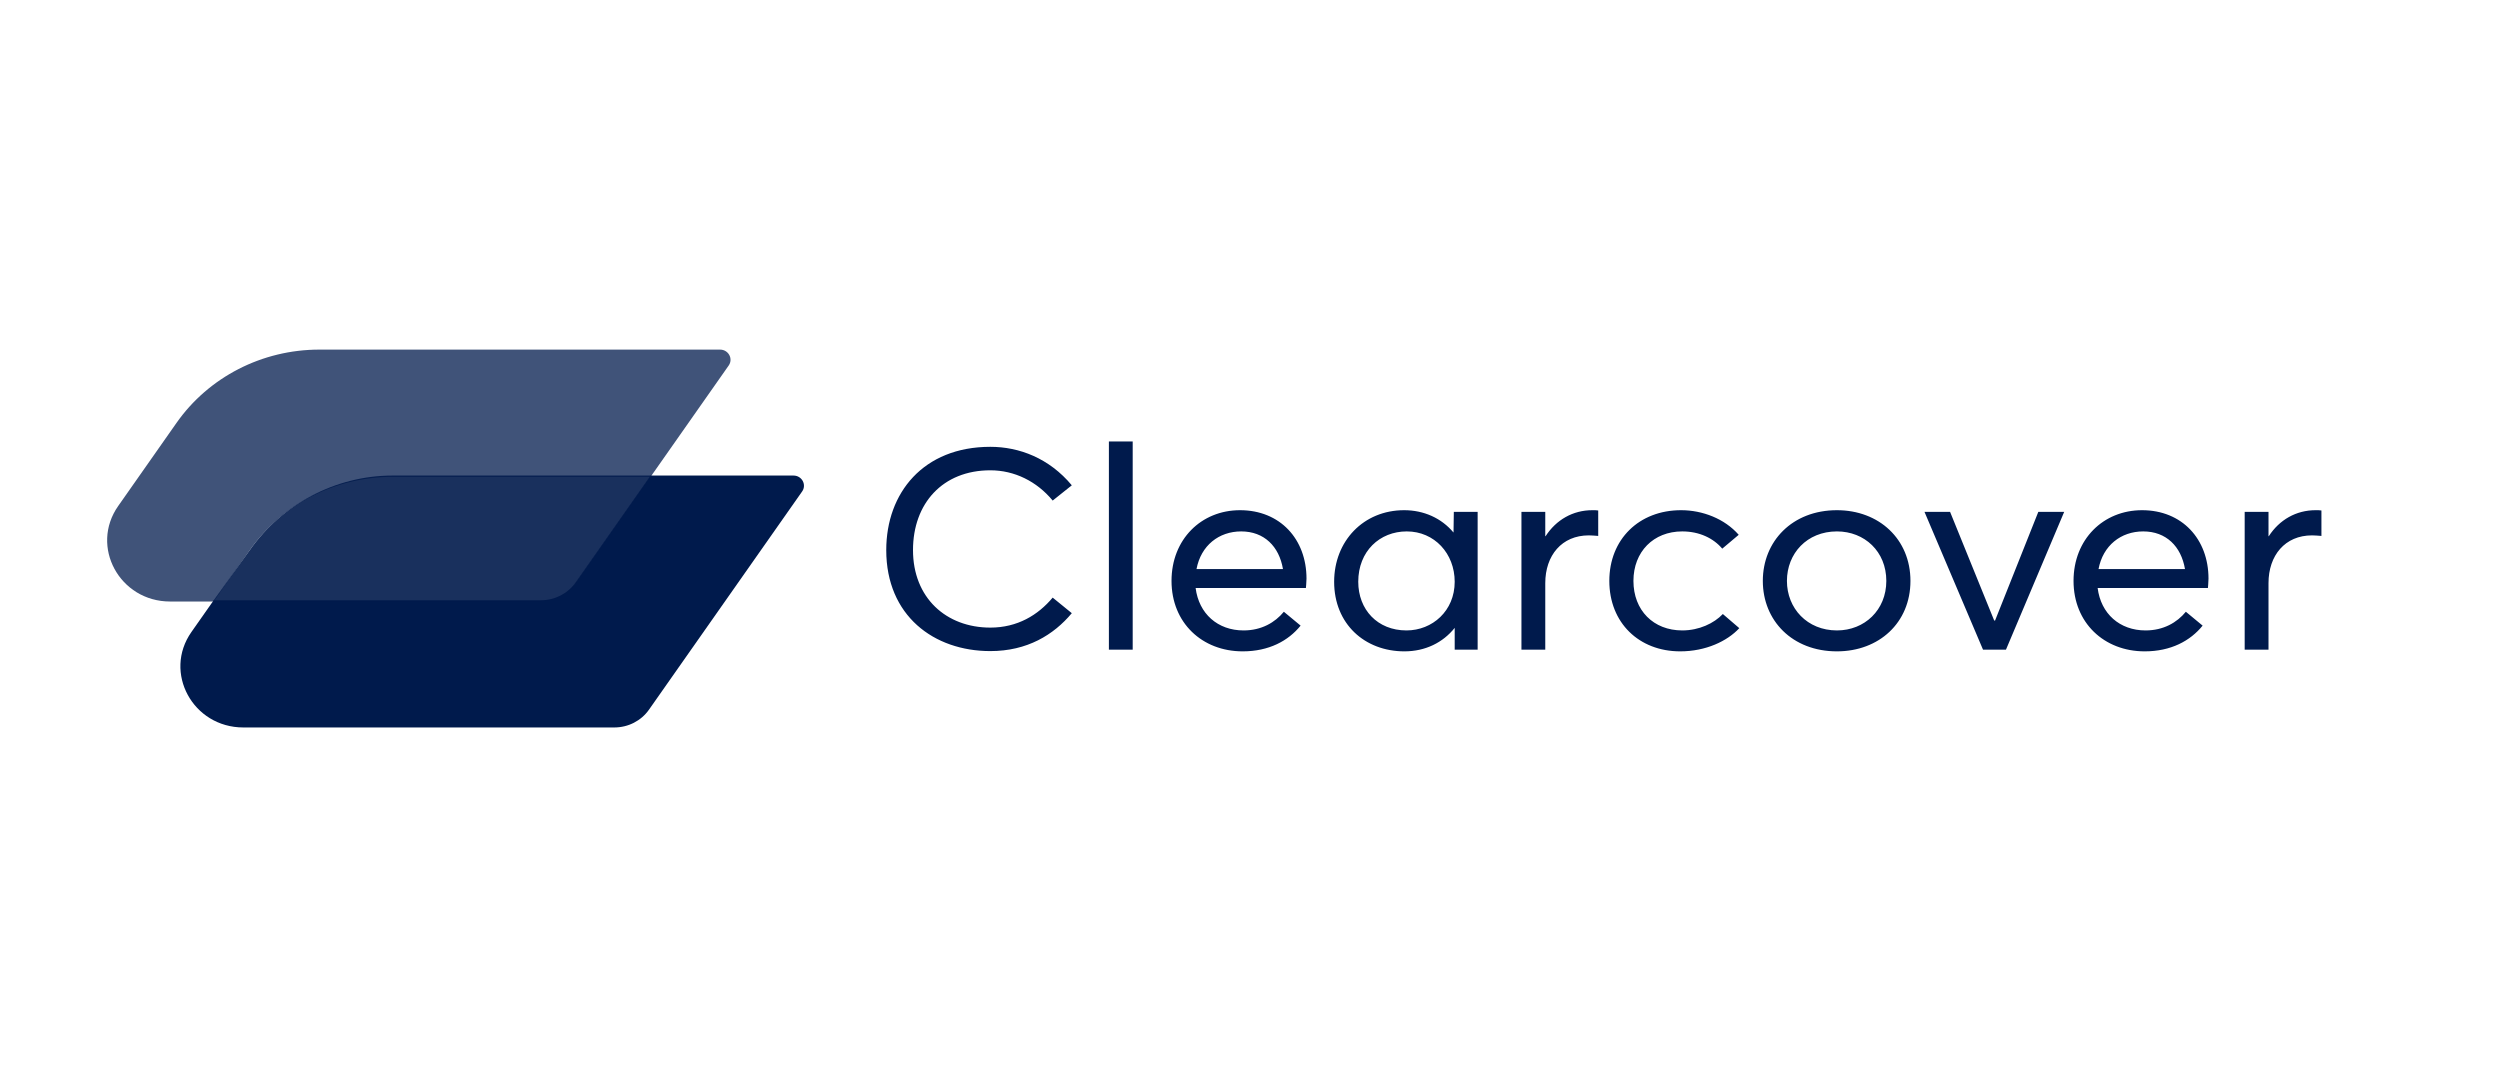
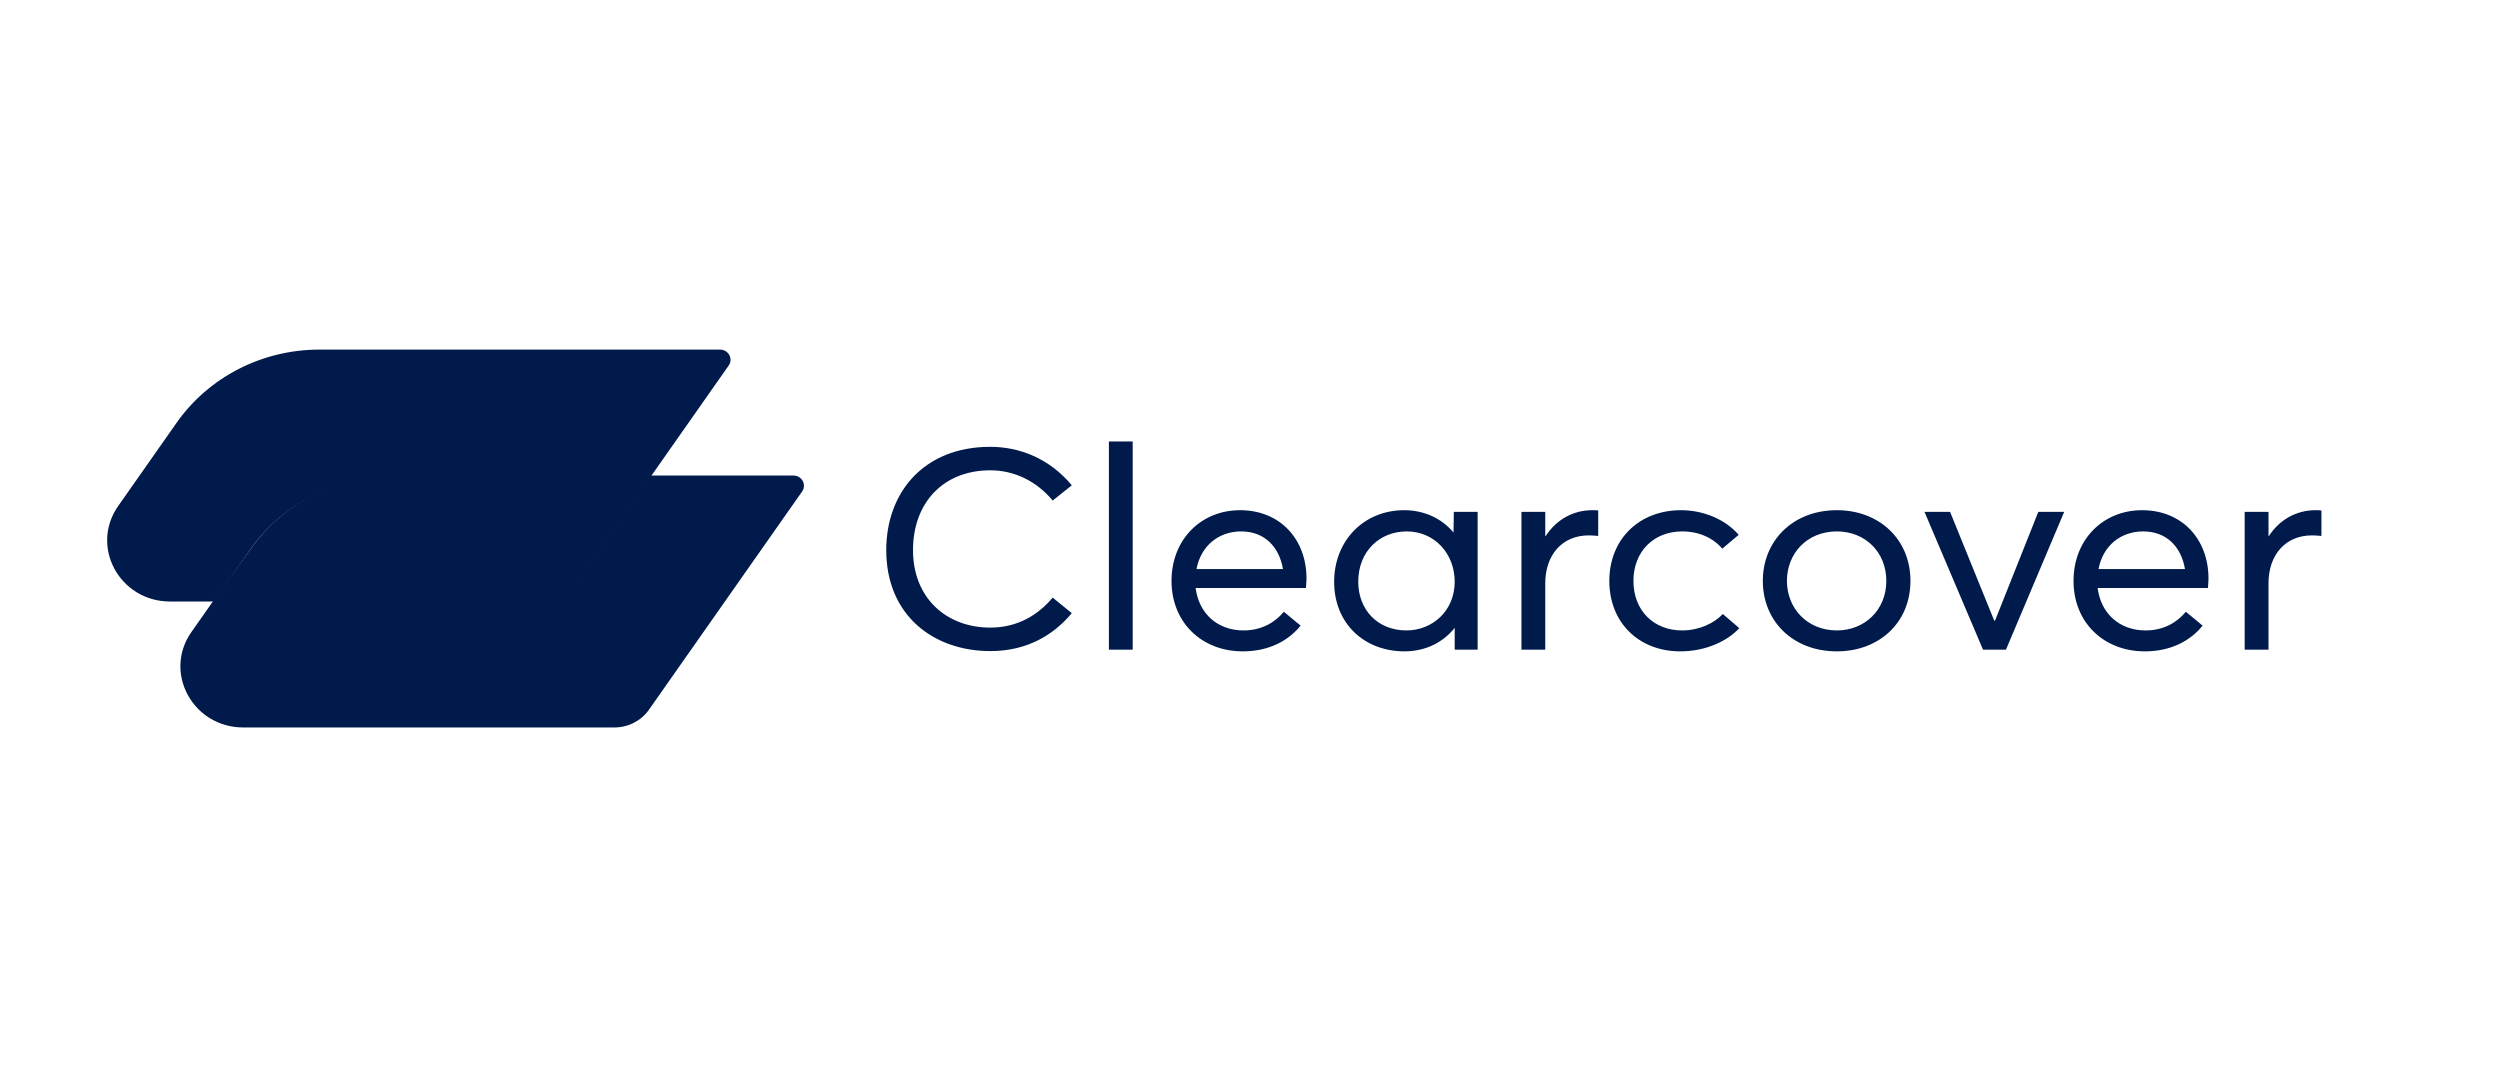
<svg xmlns="http://www.w3.org/2000/svg" width="140" height="60" viewBox="0 0 140 60" version="1.1">
-   <g id="Page-1" stroke="none" stroke-width="1" fill="none" fill-rule="evenodd">
+   <g id="Page-1" stroke="none" strokeWidth="1" fill="none" fillRule="evenodd">
    <g id="landing-page-HD-v12" transform="translate(-410, -815)">
      <g id="Group-34" transform="translate(410, 815)">
-         <rect id="Rectangle-Copy-60" stroke="#F3F3F3" stroke-width="0.1" opacity="0.01" x="0.05" y="0.05" width="139.9" height="59.9" />
-         <g id="clearcover-logo-2" transform="translate(6, 19)" fill="#001A4C" fill-rule="nonzero">
+         <rect id="Rectangle-Copy-60" stroke="#F3F3F3" strokeWidth="0.1" opacity="0.01" x="0.05" y="0.05" width="139.9" height="59.9" />
+         <g id="clearcover-logo-2" transform="translate(6, 19)" fill="#001A4C" fillRule="nonzero">
          <g id="clearcover-logo">
            <g id="Group" transform="translate(0, 0.577791)">
              <path d="M38.434,7.053 L30.433,7.053 L26.233,13.04 C25.795,13.663 25.07,14.036 24.294,14.036 L5.968,14.036 L4.72,15.814 C3.126,18.084 4.8,21.16 7.628,21.16 L28.403,21.16 C29.179,21.16 29.905,20.788 30.342,20.165 L38.919,7.945 C39.185,7.566 38.906,7.053 38.434,7.053" id="Path" />
-               <path d="M15.985,7.125 L30.433,7.125 L34.807,0.891 C35.072,0.513 34.794,7.81906218e-05 34.322,7.81906218e-05 L11.879,7.81906218e-05 C8.679,7.81906218e-05 5.686,1.537 3.883,4.107 L0.618,8.76 C-0.975,11.03 0.698,14.107 3.525,14.107 L5.968,14.107 L7.986,11.231 C9.789,8.662 12.784,7.125 15.985,7.125" id="Path" fill-opacity="0.75" />
-               <path d="M30.485,7.053 L15.986,7.053 C12.785,7.053 9.789,8.662 7.986,11.231 L5.919,14.107 L24.294,14.107 C25.07,14.107 25.796,13.734 26.233,13.111 L30.485,7.053 Z" id="Path" fill-opacity="0.9" />
+               <path d="M15.985,7.125 L30.433,7.125 L34.807,0.891 C35.072,0.513 34.794,7.81906218e-05 34.322,7.81906218e-05 L11.879,7.81906218e-05 C8.679,7.81906218e-05 5.686,1.537 3.883,4.107 L0.618,8.76 C-0.975,11.03 0.698,14.107 3.525,14.107 L5.968,14.107 L7.986,11.231 C9.789,8.662 12.784,7.125 15.985,7.125" id="Path" fillOpacity="0.75" />
+               <path d="M30.485,7.053 L15.986,7.053 C12.785,7.053 9.789,8.662 7.986,11.231 L5.919,14.107 L24.294,14.107 C25.07,14.107 25.796,13.734 26.233,13.111 L30.485,7.053 Z" id="Path" fillOpacity="0.9" />
            </g>
            <path d="M49.459,17.461 C51.518,17.461 53,16.558 54.021,15.338 L52.95,14.466 C52.127,15.448 50.974,16.146 49.459,16.146 C46.989,16.146 45.128,14.482 45.128,11.805 C45.128,9.19 46.791,7.337 49.459,7.337 C50.809,7.337 52.061,7.955 52.95,9.032 L54.021,8.177 C52.753,6.656 51.073,6.022 49.459,6.022 C45.705,6.022 43.63,8.604 43.63,11.805 C43.63,15.48 46.297,17.461 49.459,17.461 Z M56.098,17.381 L57.431,17.381 L57.431,5.721 L56.098,5.721 L56.098,17.381 Z M67.164,13.405 C67.164,13.611 67.131,13.88 67.131,13.928 L60.955,13.928 C61.137,15.369 62.191,16.304 63.64,16.304 C64.644,16.304 65.402,15.86 65.896,15.258 L66.834,16.035 C66.143,16.89 65.056,17.476 63.59,17.476 C61.318,17.476 59.605,15.876 59.605,13.531 C59.605,11.203 61.268,9.571 63.442,9.571 C65.682,9.571 67.164,11.187 67.164,13.405 Z M63.508,10.759 C62.256,10.759 61.252,11.551 61.005,12.866 L65.846,12.866 C65.632,11.599 64.792,10.759 63.508,10.759 Z M75.414,9.666 L76.748,9.666 L76.748,17.381 L75.463,17.381 L75.463,16.161 C74.805,16.985 73.817,17.476 72.647,17.476 C70.424,17.476 68.712,15.94 68.712,13.579 C68.712,11.298 70.358,9.571 72.631,9.571 C73.734,9.571 74.722,10.014 75.397,10.822 L75.414,9.666 Z M72.763,16.304 C74.212,16.304 75.463,15.211 75.463,13.579 C75.463,11.995 74.327,10.759 72.779,10.759 C71.264,10.759 70.062,11.868 70.062,13.579 C70.062,15.132 71.132,16.304 72.763,16.304 Z M83.17,9.571 C82.083,9.571 81.145,10.109 80.552,11.028 L80.535,11.028 L80.535,9.666 L79.201,9.666 L79.201,17.381 L80.535,17.381 L80.535,13.658 C80.535,12.106 81.458,10.981 82.973,10.981 C83.104,10.981 83.318,10.997 83.5,11.012 L83.5,9.587 C83.417,9.571 83.302,9.571 83.17,9.571 Z M88.091,17.476 C89.523,17.476 90.726,16.906 91.401,16.177 L90.479,15.385 C89.985,15.908 89.145,16.304 88.206,16.304 C86.592,16.304 85.472,15.179 85.472,13.531 C85.472,11.9 86.592,10.759 88.206,10.759 C89.161,10.759 89.952,11.139 90.446,11.725 L91.368,10.949 C90.577,10.046 89.342,9.571 88.14,9.571 C85.785,9.571 84.122,11.203 84.122,13.531 C84.122,15.876 85.785,17.476 88.091,17.476 Z M96.868,17.476 C94.365,17.476 92.718,15.75 92.718,13.531 C92.718,11.313 94.365,9.571 96.868,9.571 C99.223,9.571 100.985,11.187 100.985,13.531 C100.985,15.876 99.223,17.476 96.868,17.476 Z M96.868,16.304 C98.416,16.304 99.634,15.163 99.634,13.531 C99.634,11.884 98.416,10.759 96.868,10.759 C95.188,10.759 94.068,11.995 94.068,13.531 C94.068,15.068 95.205,16.304 96.868,16.304 Z M108.145,9.666 L105.724,15.75 L105.675,15.75 L103.205,9.666 L101.772,9.666 L105.049,17.381 L106.334,17.381 L109.594,9.666 L108.145,9.666 Z M117.676,13.405 C117.676,13.611 117.644,13.88 117.644,13.928 L111.468,13.928 C111.649,15.369 112.703,16.304 114.152,16.304 C115.157,16.304 115.914,15.86 116.408,15.258 L117.347,16.035 C116.655,16.89 115.569,17.476 114.103,17.476 C111.83,17.476 110.118,15.876 110.118,13.531 C110.118,11.203 111.781,9.571 113.955,9.571 C116.194,9.571 117.676,11.187 117.676,13.405 Z M114.021,10.759 C112.769,10.759 111.765,11.551 111.518,12.866 L116.359,12.866 C116.145,11.599 115.305,10.759 114.021,10.759 Z M123.671,9.571 C122.584,9.571 121.645,10.109 121.052,11.028 L121.036,11.028 L121.036,9.666 L119.702,9.666 L119.702,17.381 L121.036,17.381 L121.036,13.658 C121.036,12.106 121.958,10.981 123.473,10.981 C123.605,10.981 123.819,10.997 124,11.012 L124,9.587 C123.918,9.571 123.802,9.571 123.671,9.571 Z" id="Shape" />
          </g>
        </g>
      </g>
    </g>
  </g>
</svg>
